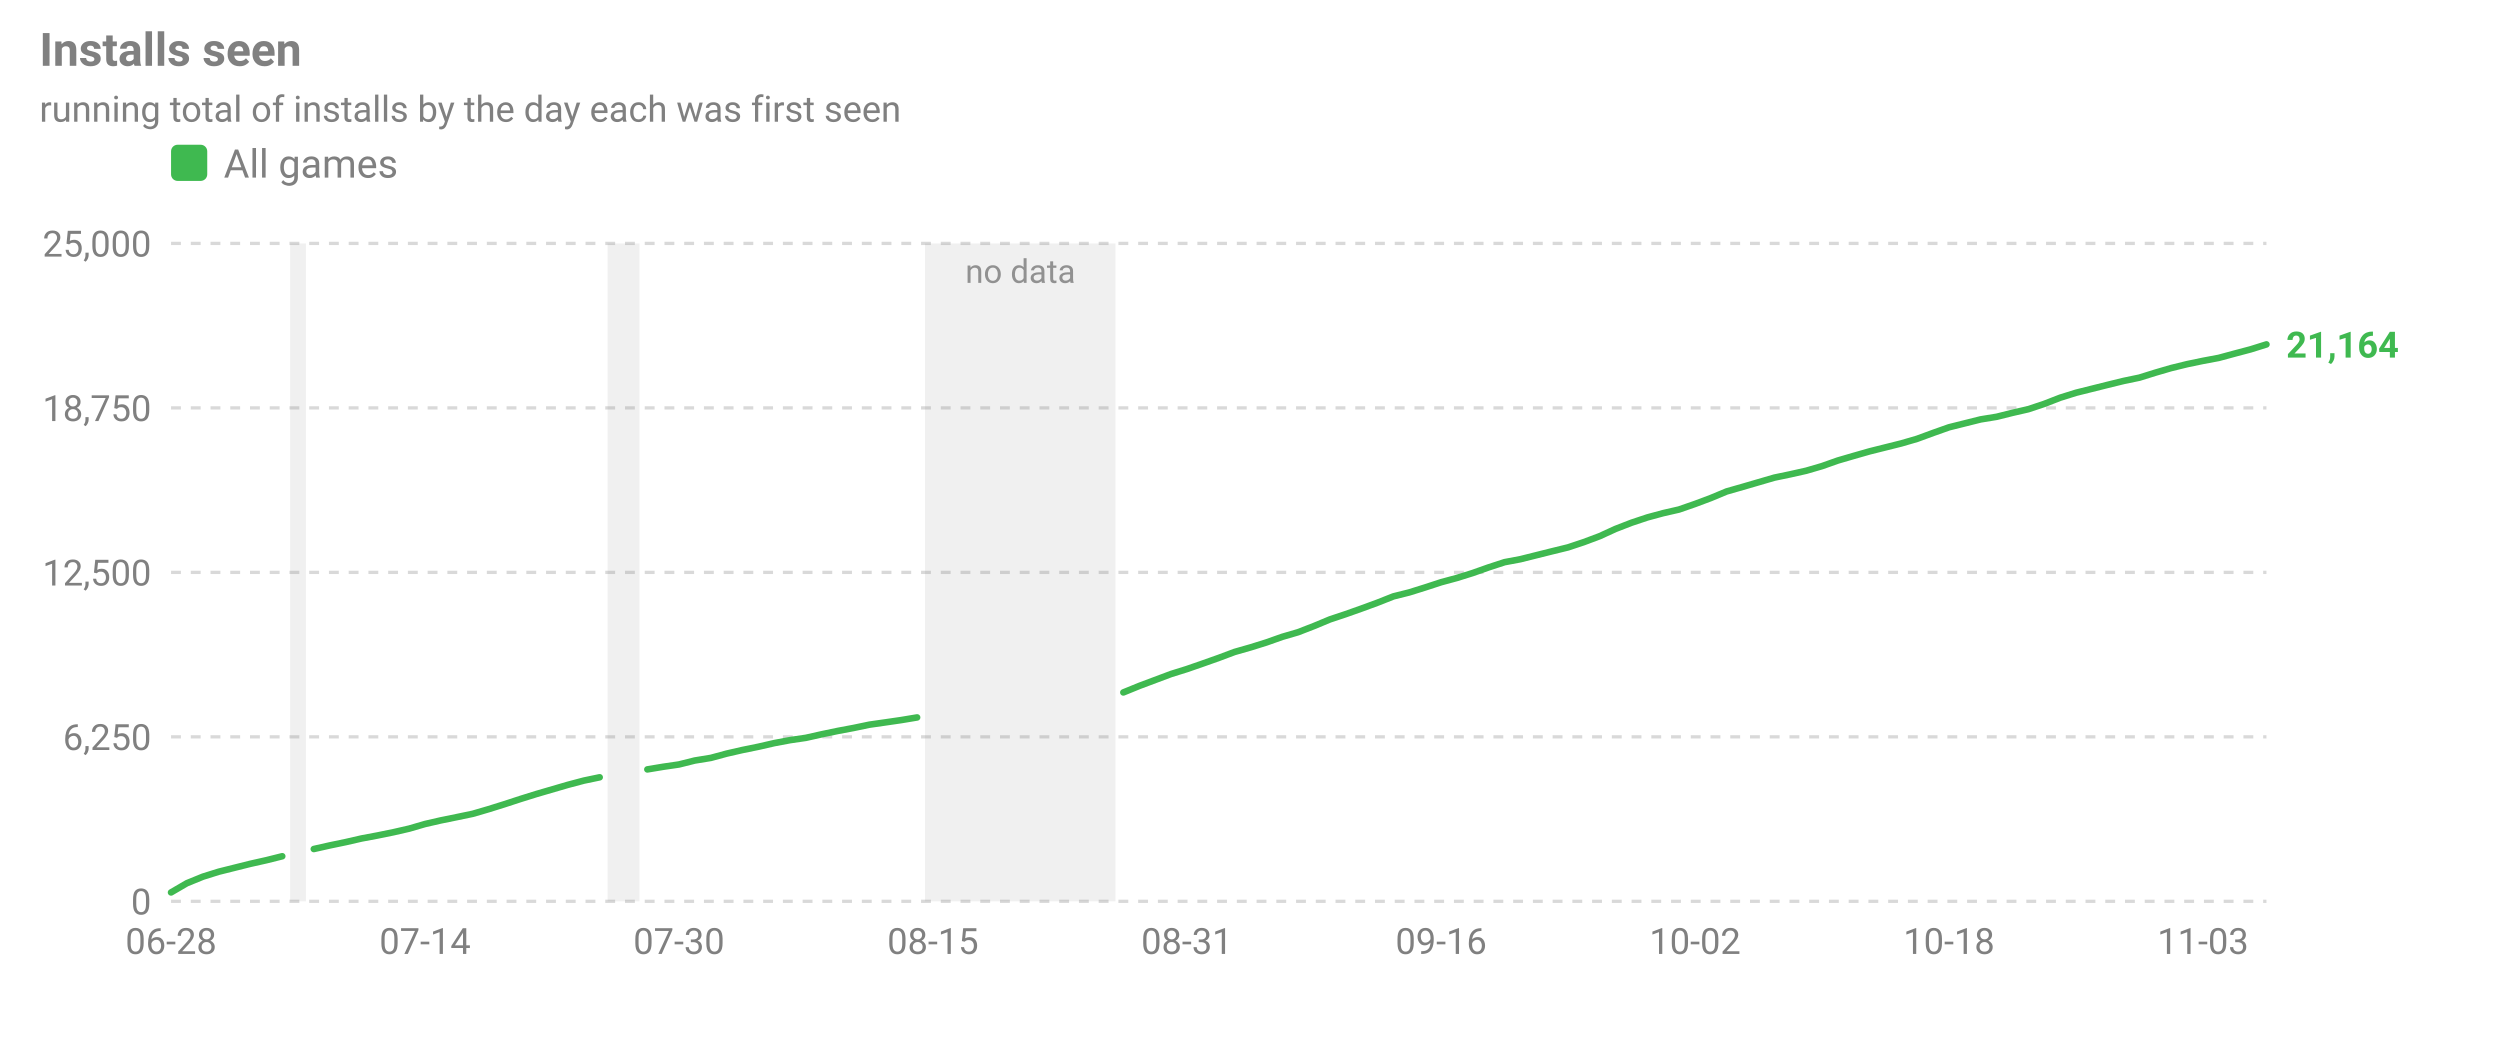
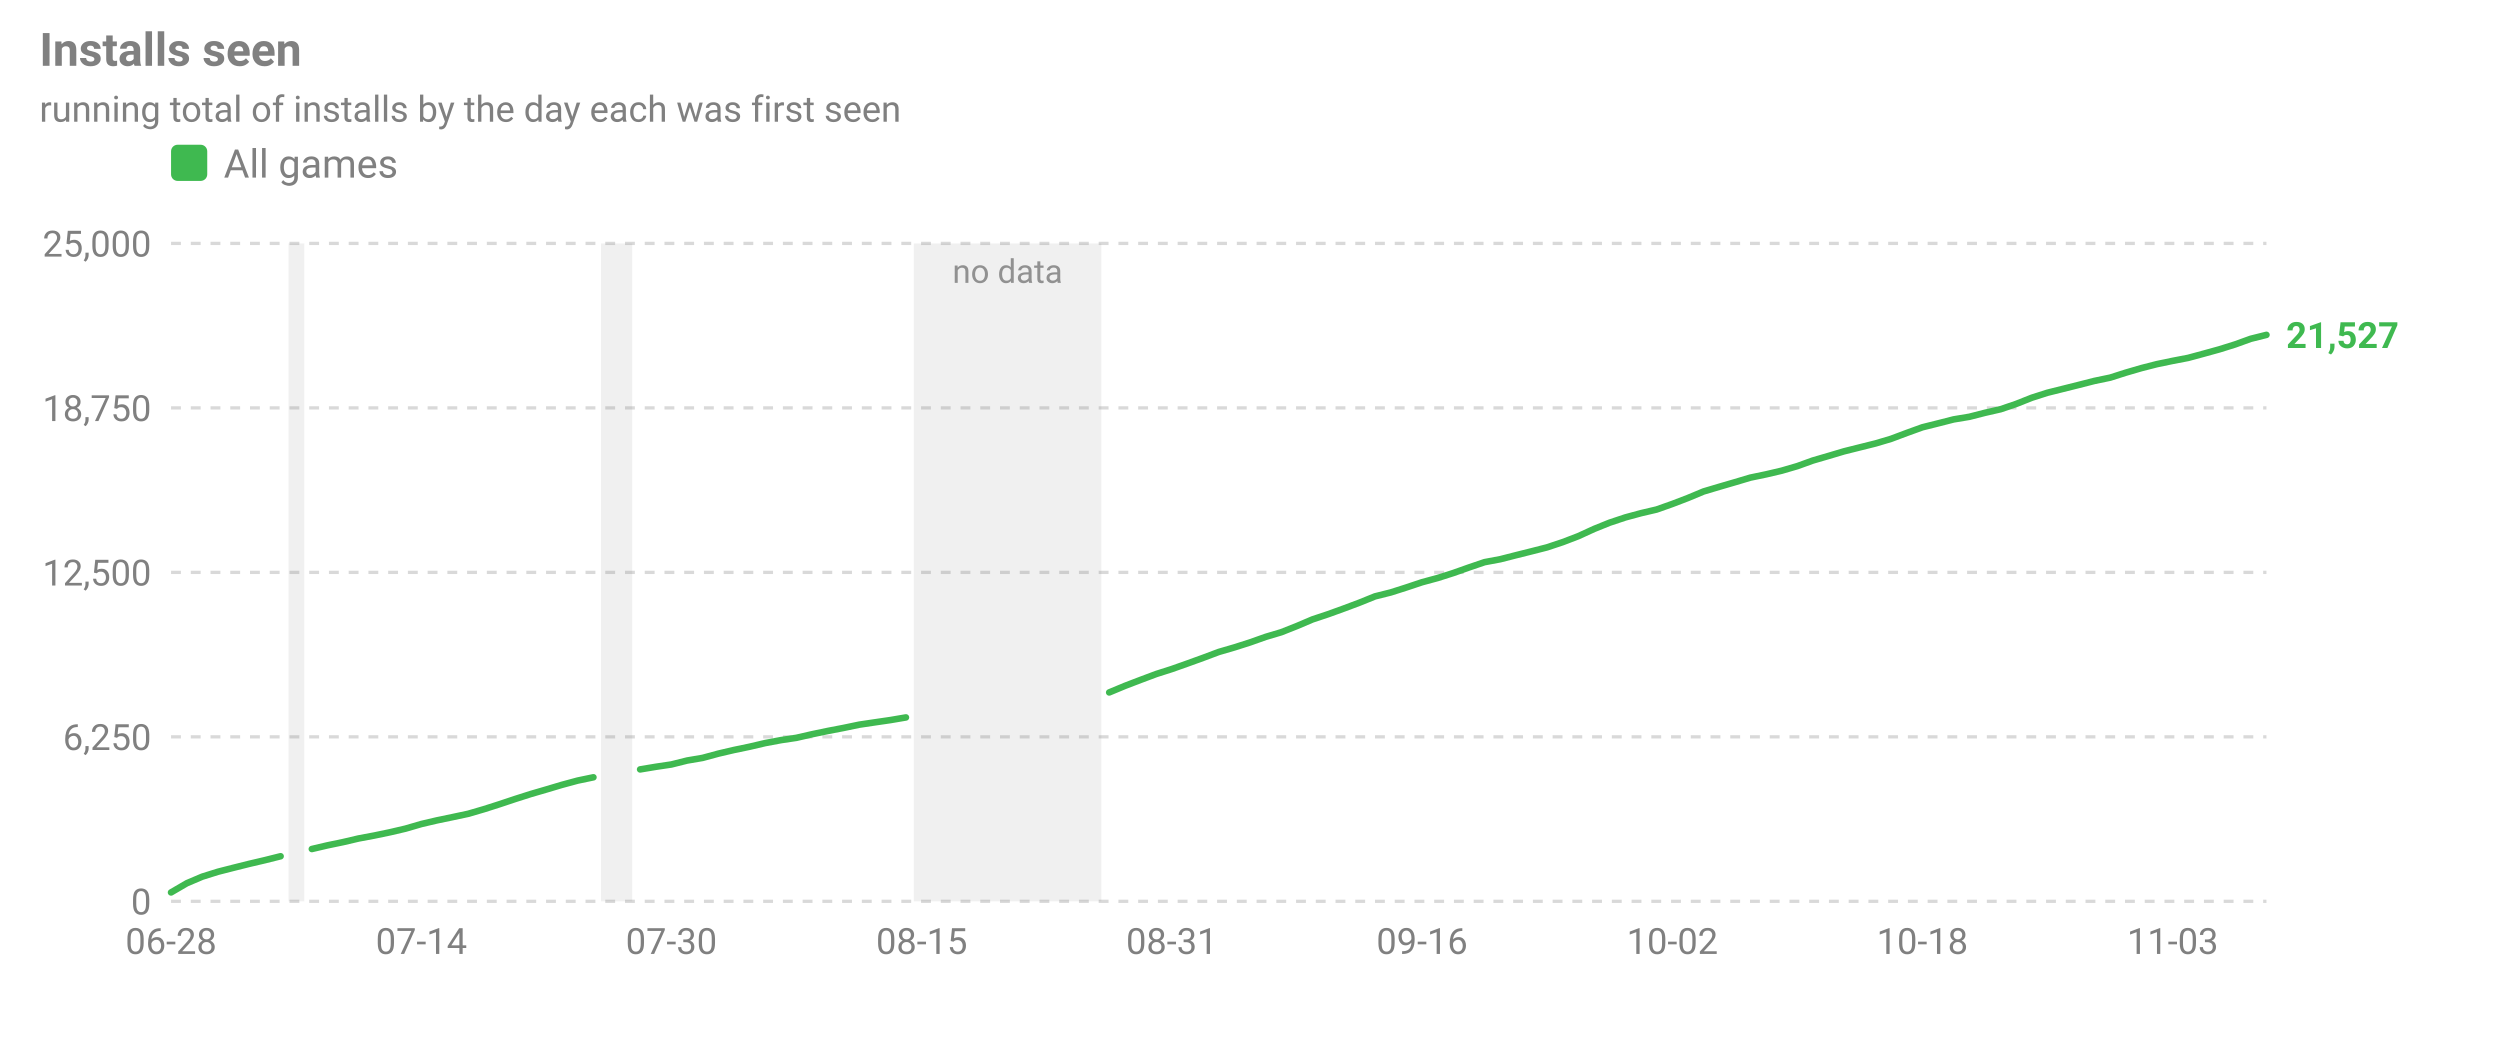
- <svg xmlns="http://www.w3.org/2000/svg" width="760" height="320" viewBox="0 0 760 320" role="img" aria-label="Installs seen" data-chart="{&quot;bottom&quot;:274,&quot;labels&quot;:[&quot;06-28&quot;,&quot;06-29&quot;,&quot;06-30&quot;,&quot;07-01&quot;,&quot;07-02&quot;,&quot;07-03&quot;,&quot;07-04&quot;,&quot;07-05&quot;,&quot;07-06&quot;,&quot;07-07&quot;,&quot;07-08&quot;,&quot;07-09&quot;,&quot;07-10&quot;,&quot;07-11&quot;,&quot;07-12&quot;,&quot;07-13&quot;,&quot;07-14&quot;,&quot;07-15&quot;,&quot;07-16&quot;,&quot;07-17&quot;,&quot;07-18&quot;,&quot;07-19&quot;,&quot;07-20&quot;,&quot;07-21&quot;,&quot;07-22&quot;,&quot;07-23&quot;,&quot;07-24&quot;,&quot;07-25&quot;,&quot;07-26&quot;,&quot;07-27&quot;,&quot;07-28&quot;,&quot;07-29&quot;,&quot;07-30&quot;,&quot;07-31&quot;,&quot;08-01&quot;,&quot;08-02&quot;,&quot;08-03&quot;,&quot;08-04&quot;,&quot;08-05&quot;,&quot;08-06&quot;,&quot;08-07&quot;,&quot;08-08&quot;,&quot;08-09&quot;,&quot;08-10&quot;,&quot;08-11&quot;,&quot;08-12&quot;,&quot;08-13&quot;,&quot;08-14&quot;,&quot;08-15&quot;,&quot;08-16&quot;,&quot;08-17&quot;,&quot;08-18&quot;,&quot;08-19&quot;,&quot;08-20&quot;,&quot;08-21&quot;,&quot;08-22&quot;,&quot;08-23&quot;,&quot;08-24&quot;,&quot;08-25&quot;,&quot;08-26&quot;,&quot;08-27&quot;,&quot;08-28&quot;,&quot;08-29&quot;,&quot;08-30&quot;,&quot;08-31&quot;,&quot;09-01&quot;,&quot;09-02&quot;,&quot;09-03&quot;,&quot;09-04&quot;,&quot;09-05&quot;,&quot;09-06&quot;,&quot;09-07&quot;,&quot;09-08&quot;,&quot;09-09&quot;,&quot;09-10&quot;,&quot;09-11&quot;,&quot;09-12&quot;,&quot;09-13&quot;,&quot;09-14&quot;,&quot;09-15&quot;,&quot;09-16&quot;,&quot;09-17&quot;,&quot;09-18&quot;,&quot;09-19&quot;,&quot;09-20&quot;,&quot;09-21&quot;,&quot;09-22&quot;,&quot;09-23&quot;,&quot;09-24&quot;,&quot;09-25&quot;,&quot;09-26&quot;,&quot;09-27&quot;,&quot;09-28&quot;,&quot;09-29&quot;,&quot;09-30&quot;,&quot;10-01&quot;,&quot;10-02&quot;,&quot;10-03&quot;,&quot;10-04&quot;,&quot;10-05&quot;,&quot;10-06&quot;,&quot;10-07&quot;,&quot;10-08&quot;,&quot;10-09&quot;,&quot;10-10&quot;,&quot;10-11&quot;,&quot;10-12&quot;,&quot;10-13&quot;,&quot;10-14&quot;,&quot;10-15&quot;,&quot;10-16&quot;,&quot;10-17&quot;,&quot;10-18&quot;,&quot;10-19&quot;,&quot;10-20&quot;,&quot;10-21&quot;,&quot;10-22&quot;,&quot;10-23&quot;,&quot;10-24&quot;,&quot;10-25&quot;,&quot;10-26&quot;,&quot;10-27&quot;,&quot;10-28&quot;,&quot;10-29&quot;,&quot;10-30&quot;,&quot;10-31&quot;,&quot;11-01&quot;,&quot;11-02&quot;,&quot;11-03&quot;,&quot;11-04&quot;,&quot;11-05&quot;,&quot;11-06&quot;,&quot;11-07&quot;],&quot;series&quot;:[{&quot;color&quot;:&quot;#3fb950&quot;,&quot;name&quot;:&quot;All games&quot;,&quot;values&quot;:[&quot;334&quot;,&quot;682&quot;,&quot;936&quot;,&quot;1,127&quot;,&quot;1,281&quot;,&quot;1,419&quot;,&quot;1,562&quot;,&quot;1,708&quot;,null,&quot;1,991&quot;,&quot;2,121&quot;,&quot;2,253&quot;,&quot;2,385&quot;,&quot;2,499&quot;,&quot;2,620&quot;,&quot;2,768&quot;,&quot;2,932&quot;,&quot;3,070&quot;,&quot;3,202&quot;,&quot;3,330&quot;,&quot;3,494&quot;,&quot;3,692&quot;,&quot;3,885&quot;,&quot;4,077&quot;,&quot;4,252&quot;,&quot;4,428&quot;,&quot;4,585&quot;,&quot;4,708&quot;,null,null,&quot;5,016&quot;,&quot;5,111&quot;,&quot;5,200&quot;,&quot;5,350&quot;,&quot;5,456&quot;,&quot;5,614&quot;,&quot;5,756&quot;,&quot;5,877&quot;,&quot;6,008&quot;,&quot;6,120&quot;,&quot;6,212&quot;,&quot;6,351&quot;,&quot;6,477&quot;,&quot;6,588&quot;,&quot;6,710&quot;,&quot;6,806&quot;,&quot;6,890&quot;,&quot;6,993&quot;,null,null,null,null,null,null,null,null,null,null,null,null,&quot;7,935&quot;,&quot;8,188&quot;,&quot;8,413&quot;,&quot;8,635&quot;,&quot;8,822&quot;,&quot;9,042&quot;,&quot;9,252&quot;,&quot;9,472&quot;,&quot;9,651&quot;,&quot;9,832&quot;,&quot;10,046&quot;,&quot;10,229&quot;,&quot;10,466&quot;,&quot;10,707&quot;,&quot;10,918&quot;,&quot;11,131&quot;,&quot;11,348&quot;,&quot;11,582&quot;,&quot;11,737&quot;,&quot;11,921&quot;,&quot;12,120&quot;,&quot;12,288&quot;,&quot;12,479&quot;,&quot;12,693&quot;,&quot;12,887&quot;,&quot;12,997&quot;,&quot;13,148&quot;,&quot;13,304&quot;,&quot;13,450&quot;,&quot;13,656&quot;,&quot;13,879&quot;,&quot;14,152&quot;,&quot;14,388&quot;,&quot;14,591&quot;,&quot;14,752&quot;,&quot;14,888&quot;,&quot;15,104&quot;,&quot;15,330&quot;,&quot;15,573&quot;,&quot;15,755&quot;,&quot;15,923&quot;,&quot;16,094&quot;,&quot;16,224&quot;,&quot;16,360&quot;,&quot;16,537&quot;,&quot;16,754&quot;,&quot;16,928&quot;,&quot;17,096&quot;,&quot;17,247&quot;,&quot;17,404&quot;,&quot;17,576&quot;,&quot;17,804&quot;,&quot;18,017&quot;,&quot;18,161&quot;,&quot;18,309&quot;,&quot;18,412&quot;,&quot;18,559&quot;,&quot;18,702&quot;,&quot;18,906&quot;,&quot;19,138&quot;,&quot;19,323&quot;,&quot;19,478&quot;,&quot;19,626&quot;,&quot;19,777&quot;,&quot;19,899&quot;,&quot;20,083&quot;,&quot;20,266&quot;,&quot;20,412&quot;,&quot;20,534&quot;,&quot;20,652&quot;,&quot;20,811&quot;,&quot;20,972&quot;,&quot;21,164&quot;],&quot;y&quot;:[271.3,268.5,266.5,265.0,263.8,262.6,261.5,260.3,null,258.1,257.0,256.0,254.9,254.0,253.0,251.9,250.5,249.4,248.4,247.4,246.0,244.5,242.9,241.4,240.0,238.6,237.3,236.3,null,null,233.9,233.1,232.4,231.2,230.4,229.1,228.0,227.0,225.9,225.0,224.3,223.2,222.2,221.3,220.3,219.6,218.9,218.1,null,null,null,null,null,null,null,null,null,null,null,null,210.5,208.5,206.7,204.9,203.4,201.7,200.0,198.2,196.8,195.3,193.6,192.2,190.3,188.3,186.7,185.0,183.2,181.3,180.1,178.6,177.0,175.7,174.2,172.5,170.9,170.0,168.8,167.6,166.4,164.8,163.0,160.8,158.9,157.3,156.0,154.9,153.2,151.4,149.4,148.0,146.6,145.2,144.2,143.1,141.7,140.0,138.6,137.2,136.0,134.8,133.4,131.6,129.9,128.7,127.5,126.7,125.5,124.4,122.8,120.9,119.4,118.2,117.0,115.8,114.8,113.3,111.9,110.7,109.7,108.8,107.5,106.2,104.7]}],&quot;top&quot;:74,&quot;type&quot;:&quot;lines&quot;,&quot;x&quot;:[52.0,56.8,61.7,66.5,71.3,76.1,81.0,85.8,90.6,95.4,100.3,105.1,109.9,114.7,119.6,124.4,129.2,134.0,138.9,143.7,148.5,153.3,158.2,163.0,167.8,172.6,177.5,182.3,187.1,191.9,196.8,201.6,206.4,211.2,216.1,220.9,225.7,230.6,235.4,240.2,245.0,249.9,254.7,259.5,264.3,269.2,274.0,278.8,283.6,288.5,293.3,298.1,302.9,307.8,312.6,317.4,322.2,327.1,331.9,336.7,341.5,346.4,351.2,356.0,360.8,365.7,370.5,375.3,380.2,385.0,389.8,394.6,399.5,404.3,409.1,413.9,418.8,423.6,428.4,433.2,438.1,442.9,447.7,452.5,457.4,462.2,467.0,471.8,476.7,481.5,486.3,491.1,496.0,500.8,505.6,510.4,515.3,520.1,524.9,529.8,534.6,539.4,544.2,549.1,553.9,558.7,563.5,568.4,573.2,578.0,582.8,587.7,592.5,597.3,602.1,607.0,611.8,616.6,621.4,626.3,631.1,635.9,640.7,645.6,650.4,655.2,660.0,664.9,669.7,674.5,679.3,684.2,689.0]}">
+ <svg xmlns="http://www.w3.org/2000/svg" width="760" height="320" viewBox="0 0 760 320" role="img" aria-label="Installs seen" data-chart="{&quot;bottom&quot;:274,&quot;labels&quot;:[&quot;06-28&quot;,&quot;06-29&quot;,&quot;06-30&quot;,&quot;07-01&quot;,&quot;07-02&quot;,&quot;07-03&quot;,&quot;07-04&quot;,&quot;07-05&quot;,&quot;07-06&quot;,&quot;07-07&quot;,&quot;07-08&quot;,&quot;07-09&quot;,&quot;07-10&quot;,&quot;07-11&quot;,&quot;07-12&quot;,&quot;07-13&quot;,&quot;07-14&quot;,&quot;07-15&quot;,&quot;07-16&quot;,&quot;07-17&quot;,&quot;07-18&quot;,&quot;07-19&quot;,&quot;07-20&quot;,&quot;07-21&quot;,&quot;07-22&quot;,&quot;07-23&quot;,&quot;07-24&quot;,&quot;07-25&quot;,&quot;07-26&quot;,&quot;07-27&quot;,&quot;07-28&quot;,&quot;07-29&quot;,&quot;07-30&quot;,&quot;07-31&quot;,&quot;08-01&quot;,&quot;08-02&quot;,&quot;08-03&quot;,&quot;08-04&quot;,&quot;08-05&quot;,&quot;08-06&quot;,&quot;08-07&quot;,&quot;08-08&quot;,&quot;08-09&quot;,&quot;08-10&quot;,&quot;08-11&quot;,&quot;08-12&quot;,&quot;08-13&quot;,&quot;08-14&quot;,&quot;08-15&quot;,&quot;08-16&quot;,&quot;08-17&quot;,&quot;08-18&quot;,&quot;08-19&quot;,&quot;08-20&quot;,&quot;08-21&quot;,&quot;08-22&quot;,&quot;08-23&quot;,&quot;08-24&quot;,&quot;08-25&quot;,&quot;08-26&quot;,&quot;08-27&quot;,&quot;08-28&quot;,&quot;08-29&quot;,&quot;08-30&quot;,&quot;08-31&quot;,&quot;09-01&quot;,&quot;09-02&quot;,&quot;09-03&quot;,&quot;09-04&quot;,&quot;09-05&quot;,&quot;09-06&quot;,&quot;09-07&quot;,&quot;09-08&quot;,&quot;09-09&quot;,&quot;09-10&quot;,&quot;09-11&quot;,&quot;09-12&quot;,&quot;09-13&quot;,&quot;09-14&quot;,&quot;09-15&quot;,&quot;09-16&quot;,&quot;09-17&quot;,&quot;09-18&quot;,&quot;09-19&quot;,&quot;09-20&quot;,&quot;09-21&quot;,&quot;09-22&quot;,&quot;09-23&quot;,&quot;09-24&quot;,&quot;09-25&quot;,&quot;09-26&quot;,&quot;09-27&quot;,&quot;09-28&quot;,&quot;09-29&quot;,&quot;09-30&quot;,&quot;10-01&quot;,&quot;10-02&quot;,&quot;10-03&quot;,&quot;10-04&quot;,&quot;10-05&quot;,&quot;10-06&quot;,&quot;10-07&quot;,&quot;10-08&quot;,&quot;10-09&quot;,&quot;10-10&quot;,&quot;10-11&quot;,&quot;10-12&quot;,&quot;10-13&quot;,&quot;10-14&quot;,&quot;10-15&quot;,&quot;10-16&quot;,&quot;10-17&quot;,&quot;10-18&quot;,&quot;10-19&quot;,&quot;10-20&quot;,&quot;10-21&quot;,&quot;10-22&quot;,&quot;10-23&quot;,&quot;10-24&quot;,&quot;10-25&quot;,&quot;10-26&quot;,&quot;10-27&quot;,&quot;10-28&quot;,&quot;10-29&quot;,&quot;10-30&quot;,&quot;10-31&quot;,&quot;11-01&quot;,&quot;11-02&quot;,&quot;11-03&quot;,&quot;11-04&quot;,&quot;11-05&quot;,&quot;11-06&quot;,&quot;11-07&quot;,&quot;11-08&quot;,&quot;11-09&quot;],&quot;series&quot;:[{&quot;color&quot;:&quot;#3fb950&quot;,&quot;name&quot;:&quot;All games&quot;,&quot;values&quot;:[&quot;334&quot;,&quot;682&quot;,&quot;936&quot;,&quot;1,127&quot;,&quot;1,281&quot;,&quot;1,419&quot;,&quot;1,562&quot;,&quot;1,708&quot;,null,&quot;1,991&quot;,&quot;2,121&quot;,&quot;2,253&quot;,&quot;2,385&quot;,&quot;2,499&quot;,&quot;2,620&quot;,&quot;2,768&quot;,&quot;2,932&quot;,&quot;3,070&quot;,&quot;3,202&quot;,&quot;3,330&quot;,&quot;3,494&quot;,&quot;3,692&quot;,&quot;3,885&quot;,&quot;4,077&quot;,&quot;4,252&quot;,&quot;4,428&quot;,&quot;4,585&quot;,&quot;4,708&quot;,null,null,&quot;5,016&quot;,&quot;5,111&quot;,&quot;5,200&quot;,&quot;5,350&quot;,&quot;5,456&quot;,&quot;5,614&quot;,&quot;5,756&quot;,&quot;5,877&quot;,&quot;6,008&quot;,&quot;6,120&quot;,&quot;6,212&quot;,&quot;6,351&quot;,&quot;6,477&quot;,&quot;6,588&quot;,&quot;6,710&quot;,&quot;6,806&quot;,&quot;6,890&quot;,&quot;6,993&quot;,null,null,null,null,null,null,null,null,null,null,null,null,&quot;7,935&quot;,&quot;8,188&quot;,&quot;8,413&quot;,&quot;8,635&quot;,&quot;8,822&quot;,&quot;9,042&quot;,&quot;9,252&quot;,&quot;9,472&quot;,&quot;9,651&quot;,&quot;9,832&quot;,&quot;10,046&quot;,&quot;10,229&quot;,&quot;10,466&quot;,&quot;10,707&quot;,&quot;10,918&quot;,&quot;11,131&quot;,&quot;11,348&quot;,&quot;11,582&quot;,&quot;11,737&quot;,&quot;11,921&quot;,&quot;12,120&quot;,&quot;12,288&quot;,&quot;12,479&quot;,&quot;12,693&quot;,&quot;12,887&quot;,&quot;12,997&quot;,&quot;13,148&quot;,&quot;13,304&quot;,&quot;13,450&quot;,&quot;13,656&quot;,&quot;13,879&quot;,&quot;14,152&quot;,&quot;14,388&quot;,&quot;14,591&quot;,&quot;14,752&quot;,&quot;14,888&quot;,&quot;15,104&quot;,&quot;15,330&quot;,&quot;15,573&quot;,&quot;15,755&quot;,&quot;15,923&quot;,&quot;16,094&quot;,&quot;16,224&quot;,&quot;16,360&quot;,&quot;16,537&quot;,&quot;16,754&quot;,&quot;16,928&quot;,&quot;17,096&quot;,&quot;17,247&quot;,&quot;17,404&quot;,&quot;17,576&quot;,&quot;17,804&quot;,&quot;18,017&quot;,&quot;18,161&quot;,&quot;18,309&quot;,&quot;18,412&quot;,&quot;18,559&quot;,&quot;18,702&quot;,&quot;18,906&quot;,&quot;19,138&quot;,&quot;19,323&quot;,&quot;19,478&quot;,&quot;19,626&quot;,&quot;19,777&quot;,&quot;19,899&quot;,&quot;20,083&quot;,&quot;20,266&quot;,&quot;20,412&quot;,&quot;20,534&quot;,&quot;20,652&quot;,&quot;20,811&quot;,&quot;20,972&quot;,&quot;21,164&quot;,&quot;21,380&quot;,&quot;21,527&quot;],&quot;y&quot;:[271.3,268.5,266.5,265.0,263.8,262.6,261.5,260.3,null,258.1,257.0,256.0,254.9,254.0,253.0,251.9,250.5,249.4,248.4,247.4,246.0,244.5,242.9,241.4,240.0,238.6,237.3,236.3,null,null,233.9,233.1,232.4,231.2,230.4,229.1,228.0,227.0,225.9,225.0,224.3,223.2,222.2,221.3,220.3,219.6,218.9,218.1,null,null,null,null,null,null,null,null,null,null,null,null,210.5,208.5,206.7,204.9,203.4,201.7,200.0,198.2,196.8,195.3,193.6,192.2,190.3,188.3,186.7,185.0,183.2,181.3,180.1,178.6,177.0,175.7,174.2,172.5,170.9,170.0,168.8,167.6,166.4,164.8,163.0,160.8,158.9,157.3,156.0,154.9,153.2,151.4,149.4,148.0,146.6,145.2,144.2,143.1,141.7,140.0,138.6,137.2,136.0,134.8,133.4,131.6,129.9,128.7,127.5,126.7,125.5,124.4,122.8,120.9,119.4,118.2,117.0,115.8,114.8,113.3,111.9,110.7,109.7,108.8,107.5,106.2,104.7,103.0,101.8]}],&quot;top&quot;:74,&quot;type&quot;:&quot;lines&quot;,&quot;x&quot;:[52.0,56.8,61.5,66.3,71.0,75.8,80.5,85.3,90.0,94.8,99.5,104.3,109.0,113.8,118.6,123.3,128.1,132.8,137.6,142.3,147.1,151.8,156.6,161.3,166.1,170.8,175.6,180.4,185.1,189.9,194.6,199.4,204.1,208.9,213.6,218.4,223.1,227.9,232.6,237.4,242.1,246.9,251.7,256.4,261.2,265.9,270.7,275.4,280.2,284.9,289.7,294.4,299.2,303.9,308.7,313.5,318.2,323.0,327.7,332.5,337.2,342.0,346.7,351.5,356.2,361.0,365.7,370.5,375.3,380.0,384.8,389.5,394.3,399.0,403.8,408.5,413.3,418.0,422.8,427.5,432.3,437.1,441.8,446.6,451.3,456.1,460.8,465.6,470.3,475.1,479.8,484.6,489.3,494.1,498.9,503.6,508.4,513.1,517.9,522.6,527.4,532.1,536.9,541.6,546.4,551.1,555.9,560.6,565.4,570.2,574.9,579.7,584.4,589.2,593.9,598.7,603.4,608.2,612.9,617.7,622.4,627.2,632.0,636.7,641.5,646.2,651.0,655.7,660.5,665.2,670.0,674.7,679.5,684.2,689.0]}">
  <style>
  text{font-family:-apple-system,BlinkMacSystemFont,'Segoe UI',Roboto,Helvetica,Arial,sans-serif}
  .grid{stroke:#808080;stroke-opacity:.3;stroke-width:1}
  .axis{stroke:#808080;stroke-width:1}
  .lbl{fill:#808080;font-size:12px}
  .val{fill:#808080;font-size:12px;font-weight:600}
  .title{fill:#808080;font-size:14px;font-weight:700}
  .sub{fill:#808080;font-size:11px}
  .gap{fill:#808080;opacity:.12}
  .gaplbl{fill:#808080;font-size:10px;opacity:.85}
  .ico{fill:#808080}
  .t1{fill:#e3b341}
  .t2{fill:#d29922}
  .t3{fill:#b7860b}
  .t4{fill:#946f0f}
</style>
  <text x="12" y="20" class="title">Installs seen</text>
  <text x="12" y="37" class="sub">running total of installs by the day each was first seen</text>
-   <rect x="88.2" y="74" width="4.8" height="200" class="gap" />
-   <rect x="184.7" y="74" width="9.7" height="200" class="gap" />
-   <rect x="281.2" y="74" width="57.9" height="200" class="gap" />
-   <text x="310.2" y="86" class="gaplbl" text-anchor="middle">no data</text>
+   <rect x="87.7" y="74" width="4.8" height="200" class="gap" />
+   <rect x="182.7" y="74" width="9.5" height="200" class="gap" />
+   <rect x="277.8" y="74" width="57.0" height="200" class="gap" />
+   <text x="306.3" y="86" class="gaplbl" text-anchor="middle">no data</text>
  <line x1="52" y1="274.0" x2="689" y2="274.0" class="grid" stroke-dasharray="3 3" />
  <text x="46" y="278.0" class="sub" text-anchor="end">0</text>
  <line x1="52" y1="224.0" x2="689" y2="224.0" class="grid" stroke-dasharray="3 3" />
  <text x="46" y="228.0" class="sub" text-anchor="end">6,250</text>
  <line x1="52" y1="174.0" x2="689" y2="174.0" class="grid" stroke-dasharray="3 3" />
  <text x="46" y="178.0" class="sub" text-anchor="end">12,500</text>
  <line x1="52" y1="124.0" x2="689" y2="124.0" class="grid" stroke-dasharray="3 3" />
  <text x="46" y="128.0" class="sub" text-anchor="end">18,750</text>
  <line x1="52" y1="74.0" x2="689" y2="74.0" class="grid" stroke-dasharray="3 3" />
  <text x="46" y="78.0" class="sub" text-anchor="end">25,000</text>
  <text x="52.0" y="290" class="sub" text-anchor="middle">06-28</text>
-   <text x="129.2" y="290" class="sub" text-anchor="middle">07-14</text>
-   <text x="206.4" y="290" class="sub" text-anchor="middle">07-30</text>
-   <text x="283.6" y="290" class="sub" text-anchor="middle">08-15</text>
-   <text x="360.8" y="290" class="sub" text-anchor="middle">08-31</text>
-   <text x="438.1" y="290" class="sub" text-anchor="middle">09-16</text>
-   <text x="515.3" y="290" class="sub" text-anchor="middle">10-02</text>
-   <text x="592.5" y="290" class="sub" text-anchor="middle">10-18</text>
-   <text x="669.7" y="290" class="sub" text-anchor="middle">11-03</text>
-   <polyline points="52.0,271.3 56.8,268.5 61.7,266.5 66.5,265.0 71.3,263.8 76.1,262.6 81.0,261.5 85.8,260.3" fill="none" stroke="#3fb950" stroke-width="2" stroke-linejoin="round" stroke-linecap="round" />
-   <polyline points="95.4,258.1 100.3,257.0 105.1,256.0 109.9,254.9 114.7,254.0 119.6,253.0 124.4,251.9 129.2,250.5 134.0,249.4 138.9,248.4 143.7,247.4 148.5,246.0 153.3,244.5 158.2,242.9 163.0,241.4 167.8,240.0 172.6,238.6 177.5,237.3 182.3,236.3" fill="none" stroke="#3fb950" stroke-width="2" stroke-linejoin="round" stroke-linecap="round" />
-   <polyline points="196.8,233.9 201.6,233.1 206.4,232.4 211.2,231.2 216.1,230.4 220.9,229.1 225.7,228.0 230.6,227.0 235.4,225.9 240.2,225.0 245.0,224.3 249.9,223.2 254.7,222.2 259.5,221.3 264.3,220.3 269.2,219.6 274.0,218.9 278.8,218.1" fill="none" stroke="#3fb950" stroke-width="2" stroke-linejoin="round" stroke-linecap="round" />
-   <polyline points="341.5,210.5 346.4,208.5 351.2,206.7 356.0,204.9 360.8,203.4 365.7,201.7 370.5,200.0 375.3,198.2 380.2,196.8 385.0,195.3 389.8,193.6 394.6,192.2 399.5,190.3 404.3,188.3 409.1,186.7 413.9,185.0 418.8,183.2 423.6,181.3 428.4,180.1 433.2,178.6 438.1,177.0 442.9,175.7 447.7,174.2 452.5,172.5 457.4,170.9 462.2,170.0 467.0,168.8 471.8,167.6 476.7,166.4 481.5,164.8 486.3,163.0 491.1,160.8 496.0,158.9 500.8,157.3 505.6,156.0 510.4,154.9 515.3,153.2 520.1,151.4 524.9,149.4 529.8,148.0 534.6,146.6 539.4,145.2 544.2,144.2 549.1,143.1 553.9,141.7 558.7,140.0 563.5,138.6 568.4,137.2 573.2,136.0 578.0,134.8 582.8,133.4 587.7,131.6 592.5,129.9 597.3,128.7 602.1,127.5 607.0,126.7 611.8,125.5 616.6,124.4 621.4,122.8 626.3,120.9 631.1,119.4 635.9,118.2 640.7,117.0 645.6,115.8 650.4,114.8 655.2,113.3 660.0,111.9 664.9,110.7 669.7,109.7 674.5,108.8 679.3,107.5 684.2,106.2 689.0,104.7" fill="none" stroke="#3fb950" stroke-width="2" stroke-linejoin="round" stroke-linecap="round" />
-   <text x="695.0" y="108.7" style="fill:#3fb950;font-size:11px;font-weight:600">21,164</text>
+   <text x="128.1" y="290" class="sub" text-anchor="middle">07-14</text>
+   <text x="204.1" y="290" class="sub" text-anchor="middle">07-30</text>
+   <text x="280.2" y="290" class="sub" text-anchor="middle">08-15</text>
+   <text x="356.2" y="290" class="sub" text-anchor="middle">08-31</text>
+   <text x="432.3" y="290" class="sub" text-anchor="middle">09-16</text>
+   <text x="508.4" y="290" class="sub" text-anchor="middle">10-02</text>
+   <text x="584.4" y="290" class="sub" text-anchor="middle">10-18</text>
+   <text x="660.5" y="290" class="sub" text-anchor="middle">11-03</text>
+   <polyline points="52.0,271.3 56.8,268.5 61.5,266.5 66.3,265.0 71.0,263.8 75.8,262.6 80.5,261.5 85.3,260.3" fill="none" stroke="#3fb950" stroke-width="2" stroke-linejoin="round" stroke-linecap="round" />
+   <polyline points="94.8,258.1 99.5,257.0 104.3,256.0 109.0,254.9 113.8,254.0 118.6,253.0 123.3,251.9 128.1,250.5 132.8,249.4 137.6,248.4 142.3,247.4 147.1,246.0 151.8,244.5 156.6,242.9 161.3,241.4 166.1,240.0 170.8,238.6 175.6,237.3 180.4,236.3" fill="none" stroke="#3fb950" stroke-width="2" stroke-linejoin="round" stroke-linecap="round" />
+   <polyline points="194.6,233.9 199.4,233.1 204.1,232.4 208.9,231.2 213.6,230.4 218.4,229.1 223.1,228.0 227.9,227.0 232.6,225.9 237.4,225.0 242.1,224.3 246.9,223.2 251.7,222.2 256.4,221.3 261.2,220.3 265.9,219.6 270.7,218.9 275.4,218.1" fill="none" stroke="#3fb950" stroke-width="2" stroke-linejoin="round" stroke-linecap="round" />
+   <polyline points="337.2,210.5 342.0,208.5 346.7,206.7 351.5,204.9 356.2,203.4 361.0,201.7 365.7,200.0 370.5,198.2 375.3,196.8 380.0,195.3 384.8,193.6 389.5,192.2 394.3,190.3 399.0,188.3 403.8,186.7 408.5,185.0 413.3,183.2 418.0,181.3 422.8,180.1 427.5,178.6 432.3,177.0 437.1,175.7 441.8,174.2 446.6,172.5 451.3,170.9 456.1,170.0 460.8,168.8 465.6,167.6 470.3,166.4 475.1,164.8 479.8,163.0 484.6,160.8 489.3,158.9 494.1,157.3 498.9,156.0 503.6,154.9 508.4,153.2 513.1,151.4 517.9,149.4 522.6,148.0 527.4,146.6 532.1,145.2 536.9,144.2 541.6,143.1 546.4,141.7 551.1,140.0 555.9,138.6 560.6,137.2 565.4,136.0 570.2,134.8 574.9,133.4 579.7,131.6 584.4,129.9 589.2,128.7 593.9,127.5 598.7,126.7 603.4,125.5 608.2,124.4 612.9,122.8 617.7,120.9 622.4,119.4 627.2,118.2 632.0,117.0 636.7,115.8 641.5,114.8 646.2,113.3 651.0,111.9 655.7,110.7 660.5,109.7 665.2,108.8 670.0,107.5 674.7,106.2 679.5,104.7 684.2,103.0 689.0,101.8" fill="none" stroke="#3fb950" stroke-width="2" stroke-linejoin="round" stroke-linecap="round" />
+   <text x="695.0" y="105.8" style="fill:#3fb950;font-size:11px;font-weight:600">21,527</text>
  <rect x="52" y="44" width="11" height="11" rx="2" fill="#3fb950" />
  <text x="68" y="54" class="lbl">All games</text>
</svg>
